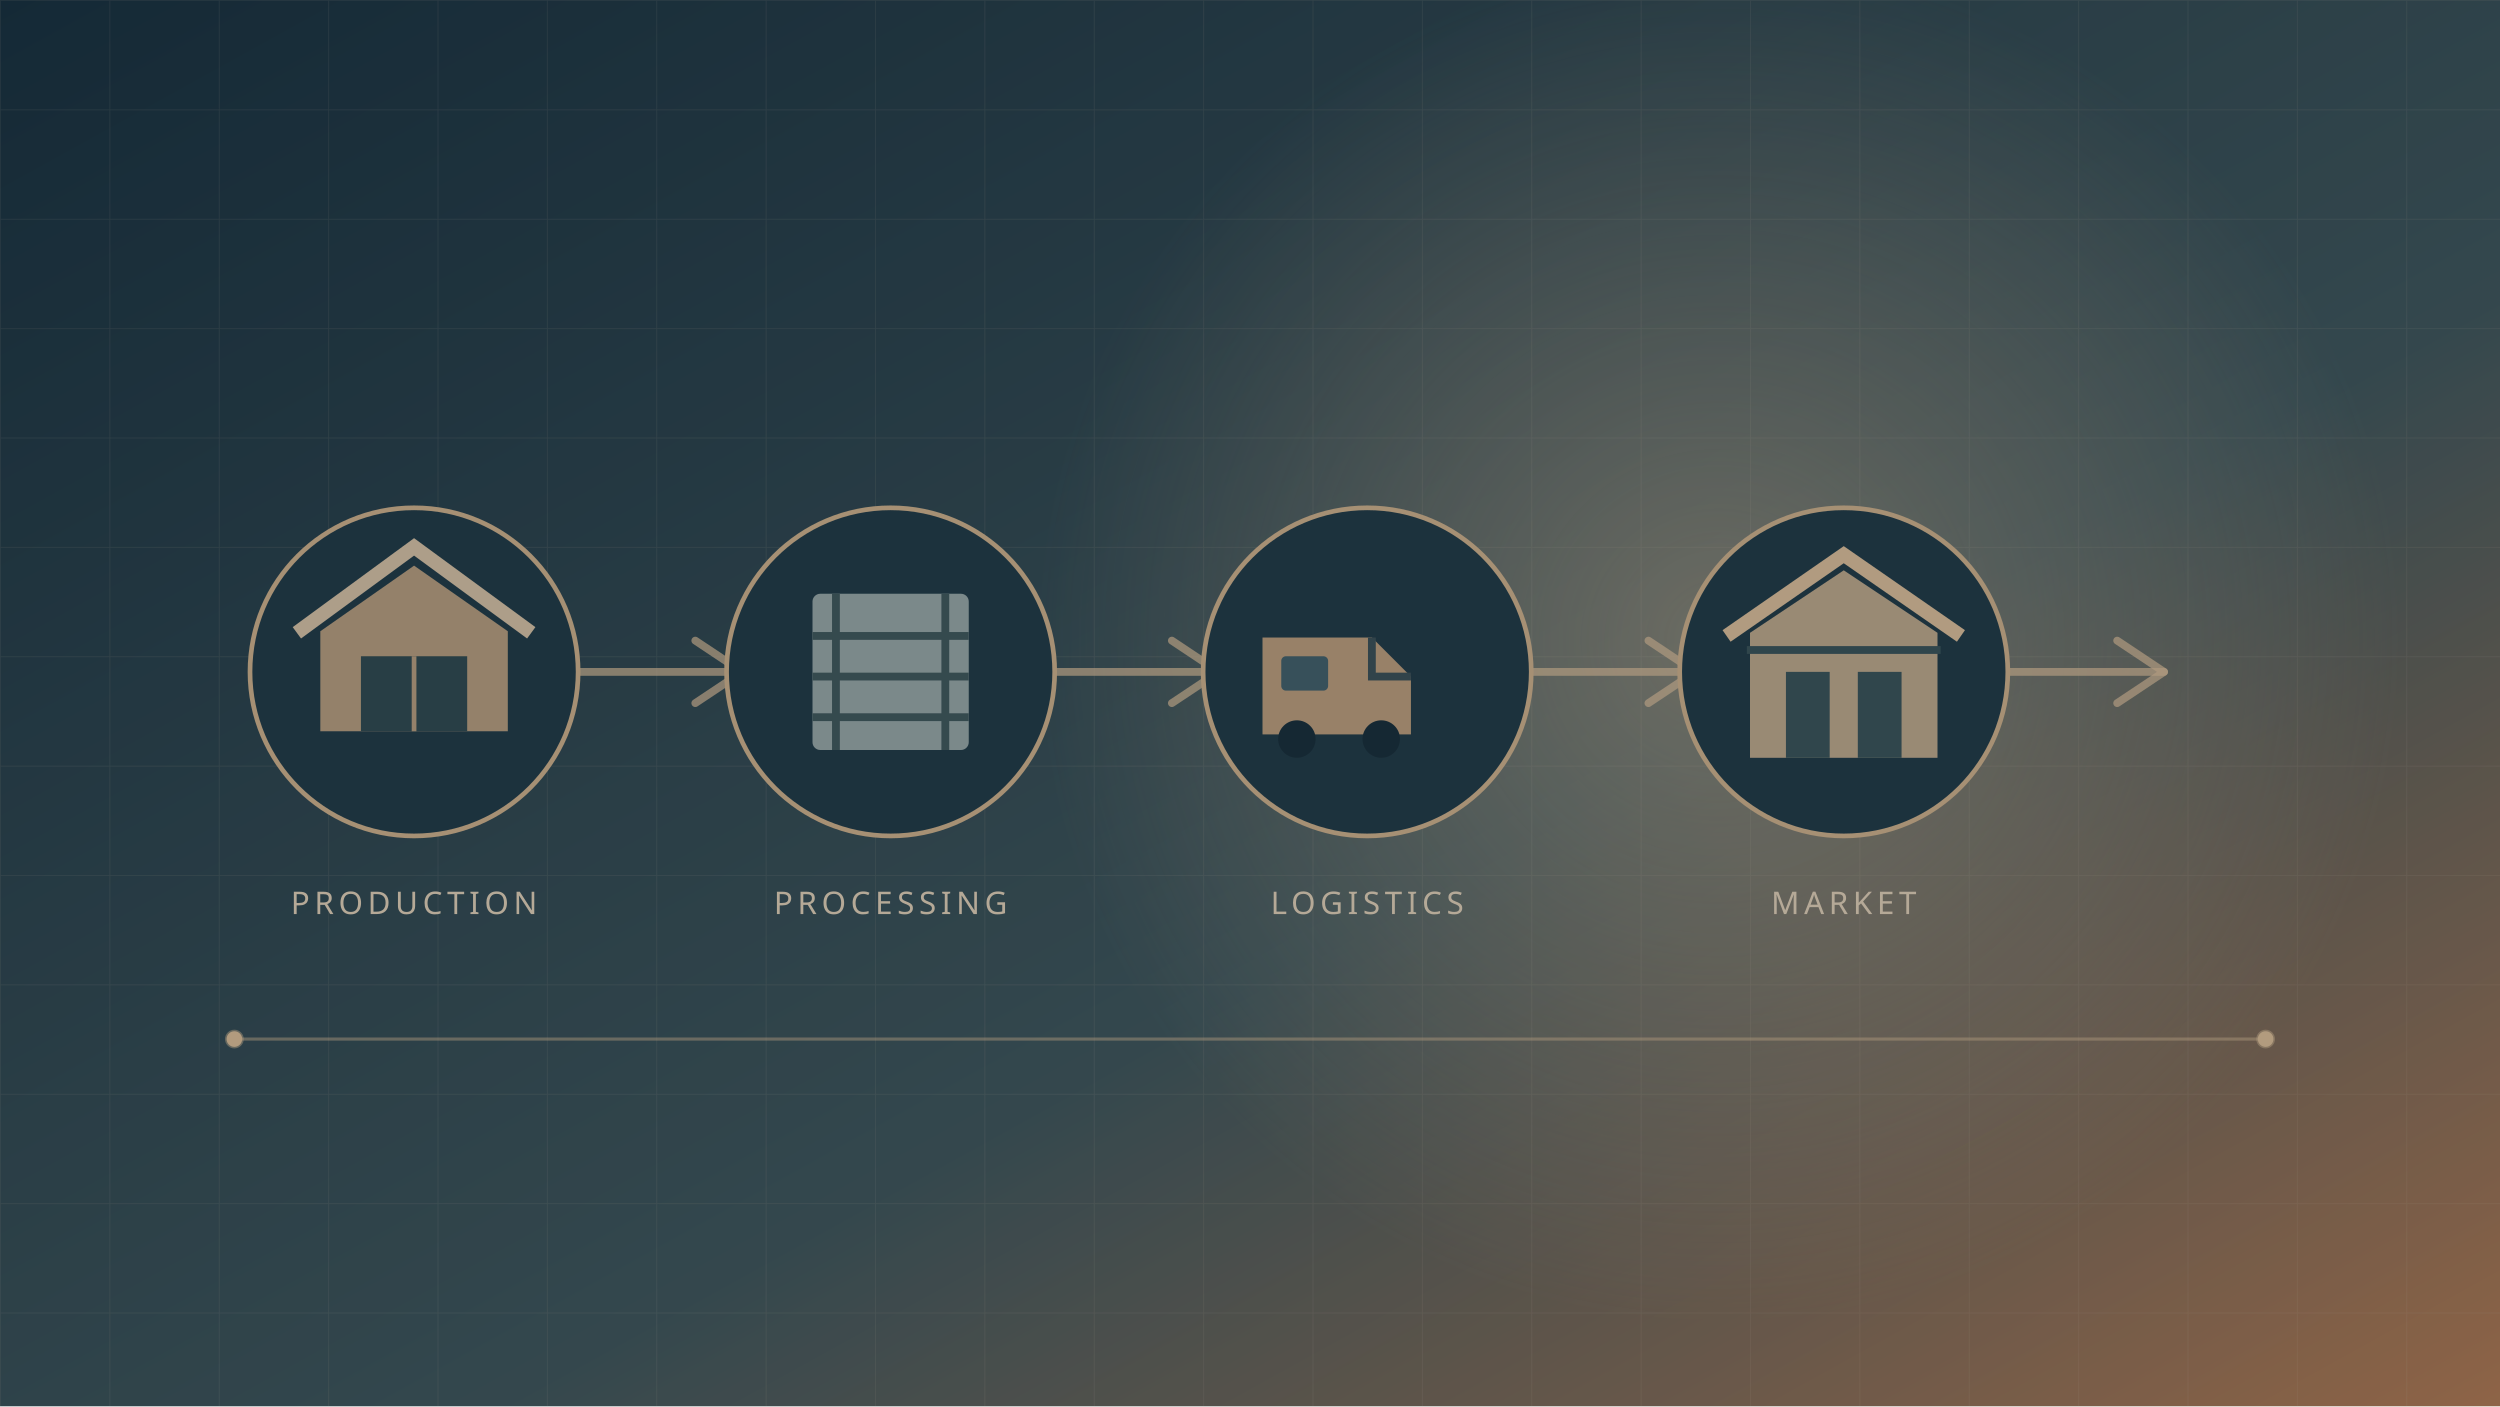
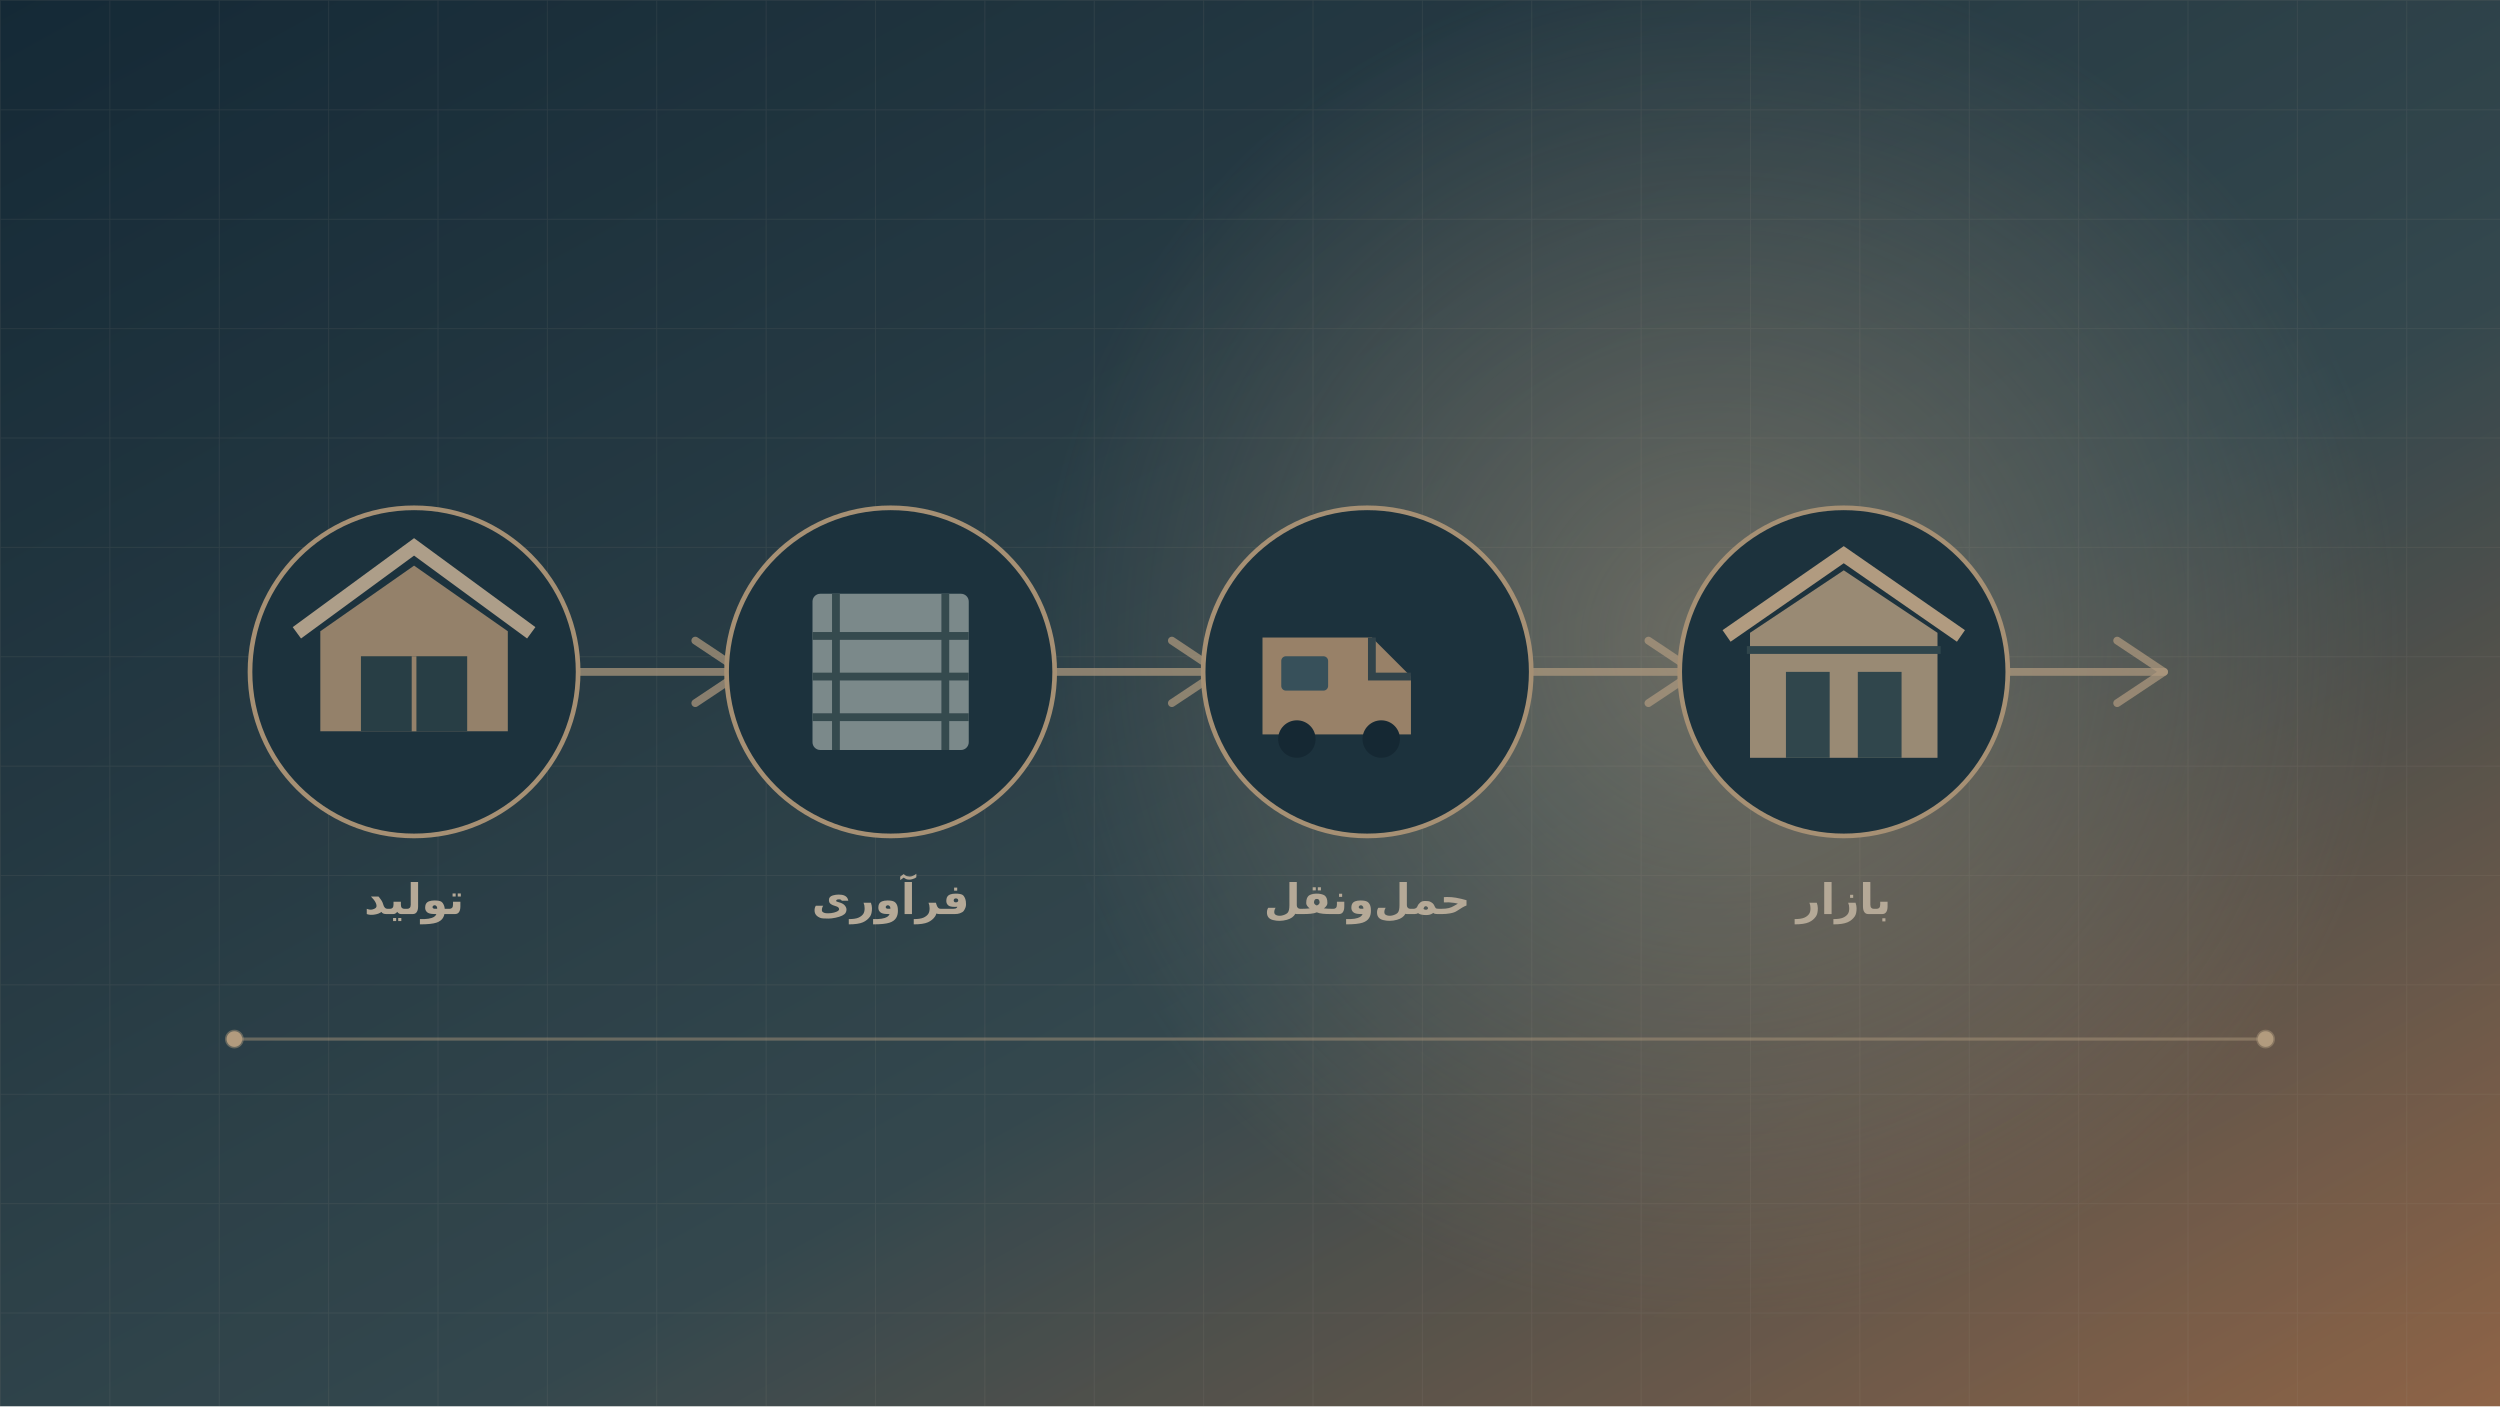
<svg xmlns="http://www.w3.org/2000/svg" viewBox="0 0 1600 900" fill="none">
  <defs>
    <linearGradient id="bg" x1="0" y1="0" x2="1" y2="1">
      <stop stop-color="#172E3B" />
      <stop offset=".6" stop-color="#40565A" />
      <stop offset="1" stop-color="#B77B51" />
    </linearGradient>
    <radialGradient id="glow">
      <stop stop-color="#E8C49B" stop-opacity=".45" />
      <stop offset="1" stop-color="#E8C49B" stop-opacity="0" />
    </radialGradient>
    <pattern id="grid" width="70" height="70" patternUnits="userSpaceOnUse">
      <path d="M70 0H0V70" stroke="#D6C3A8" stroke-opacity=".12" stroke-width="1" />
    </pattern>
  </defs>
  <rect width="1600" height="900" fill="url(#bg)" />
  <circle cx="1100" cy="410" r="440" fill="url(#glow)" />
  <rect width="1600" height="900" fill="url(#grid)" />
  <g stroke="#E5C49C" stroke-opacity=".7" stroke-width="5" stroke-linecap="round" stroke-linejoin="round">
    <path d="M265 430H475M570 430H780M875 430H1085M1180 430H1385" />
    <path d="m445 410 30 20-30 20M750 410l30 20-30 20M1055 410l30 20-30 20M1355 410l30 20-30 20" />
  </g>
  <g>
    <circle cx="265" cy="430" r="105" fill="#213A45" stroke="#D6B58C" stroke-width="3" />
    <path d="M205 468V404L265 362 325 404V468Z" fill="#BFA27F" />
    <path d="M190 405 265 350 340 405" stroke="#E0C8A8" stroke-width="9" />
    <rect x="231" y="420" width="68" height="48" fill="#314A4F" />
    <path d="M265 420V468" stroke="#BFA27F" stroke-width="3" />
    <circle cx="570" cy="430" r="105" fill="#213A45" stroke="#D6B58C" stroke-width="3" />
    <rect x="520" y="380" width="100" height="100" rx="5" fill="#9EACAA" />
    <path d="M520 407H620M520 433H620M520 459H620" stroke="#42595B" stroke-width="5" />
    <path d="M535 380V480M605 380V480" stroke="#42595B" stroke-width="5" />
    <circle cx="875" cy="430" r="105" fill="#213A45" stroke="#D6B58C" stroke-width="3" />
    <g transform="translate(808 390)">
      <path d="M0 18H70L95 43V80H0Z" fill="#C4A27D" />
      <path d="M70 18V43H95" stroke="#3D5055" stroke-width="5" />
      <rect x="12" y="30" width="30" height="22" rx="3" fill="#45616A" />
      <circle cx="22" cy="83" r="12" fill="#182D37" />
      <circle cx="76" cy="83" r="12" fill="#182D37" />
    </g>
    <circle cx="1180" cy="430" r="105" fill="#213A45" stroke="#D6B58C" stroke-width="3" />
    <path d="M1120 405 1180 365 1240 405V485H1120Z" fill="#C5AD8D" />
    <path d="M1105 407 1180 355 1255 407" stroke="#E5C49C" stroke-width="9" />
    <rect x="1143" y="430" width="28" height="55" fill="#3B5458" />
    <rect x="1189" y="430" width="28" height="55" fill="#3B5458" />
    <path d="M1118 416H1242" stroke="#3B5458" stroke-width="5" />
  </g>
-   <g fill="#EAD6BB" font-family="sans-serif" font-size="20" letter-spacing="3">
-     <text x="265" y="585" text-anchor="middle">PRODUCTION</text>
-     <text x="570" y="585" text-anchor="middle">PROCESSING</text>
-     <text x="875" y="585" text-anchor="middle">LOGISTICS</text>
-     <text x="1180" y="585" text-anchor="middle">MARKET</text>
+   <g fill="#EAD6BB" font-family="Tahoma, sans-serif" font-size="27" font-weight="600" direction="rtl" unicode-bidi="plaintext">
+     <text x="265" y="585" text-anchor="middle">تولید</text>
+     <text x="570" y="585" text-anchor="middle">فرآوری</text>
+     <text x="875" y="585" text-anchor="middle">حمل‌ونقل</text>
+     <text x="1180" y="585" text-anchor="middle">بازار</text>
  </g>
  <g stroke="#E6C49A" stroke-opacity=".45" stroke-width="2">
    <path d="M150 665H1450" />
    <circle cx="150" cy="665" r="5" fill="#E6C49A" />
    <circle cx="1450" cy="665" r="5" fill="#E6C49A" />
  </g>
  <rect width="1600" height="900" fill="#0D1D28" fill-opacity=".24" />
</svg>
